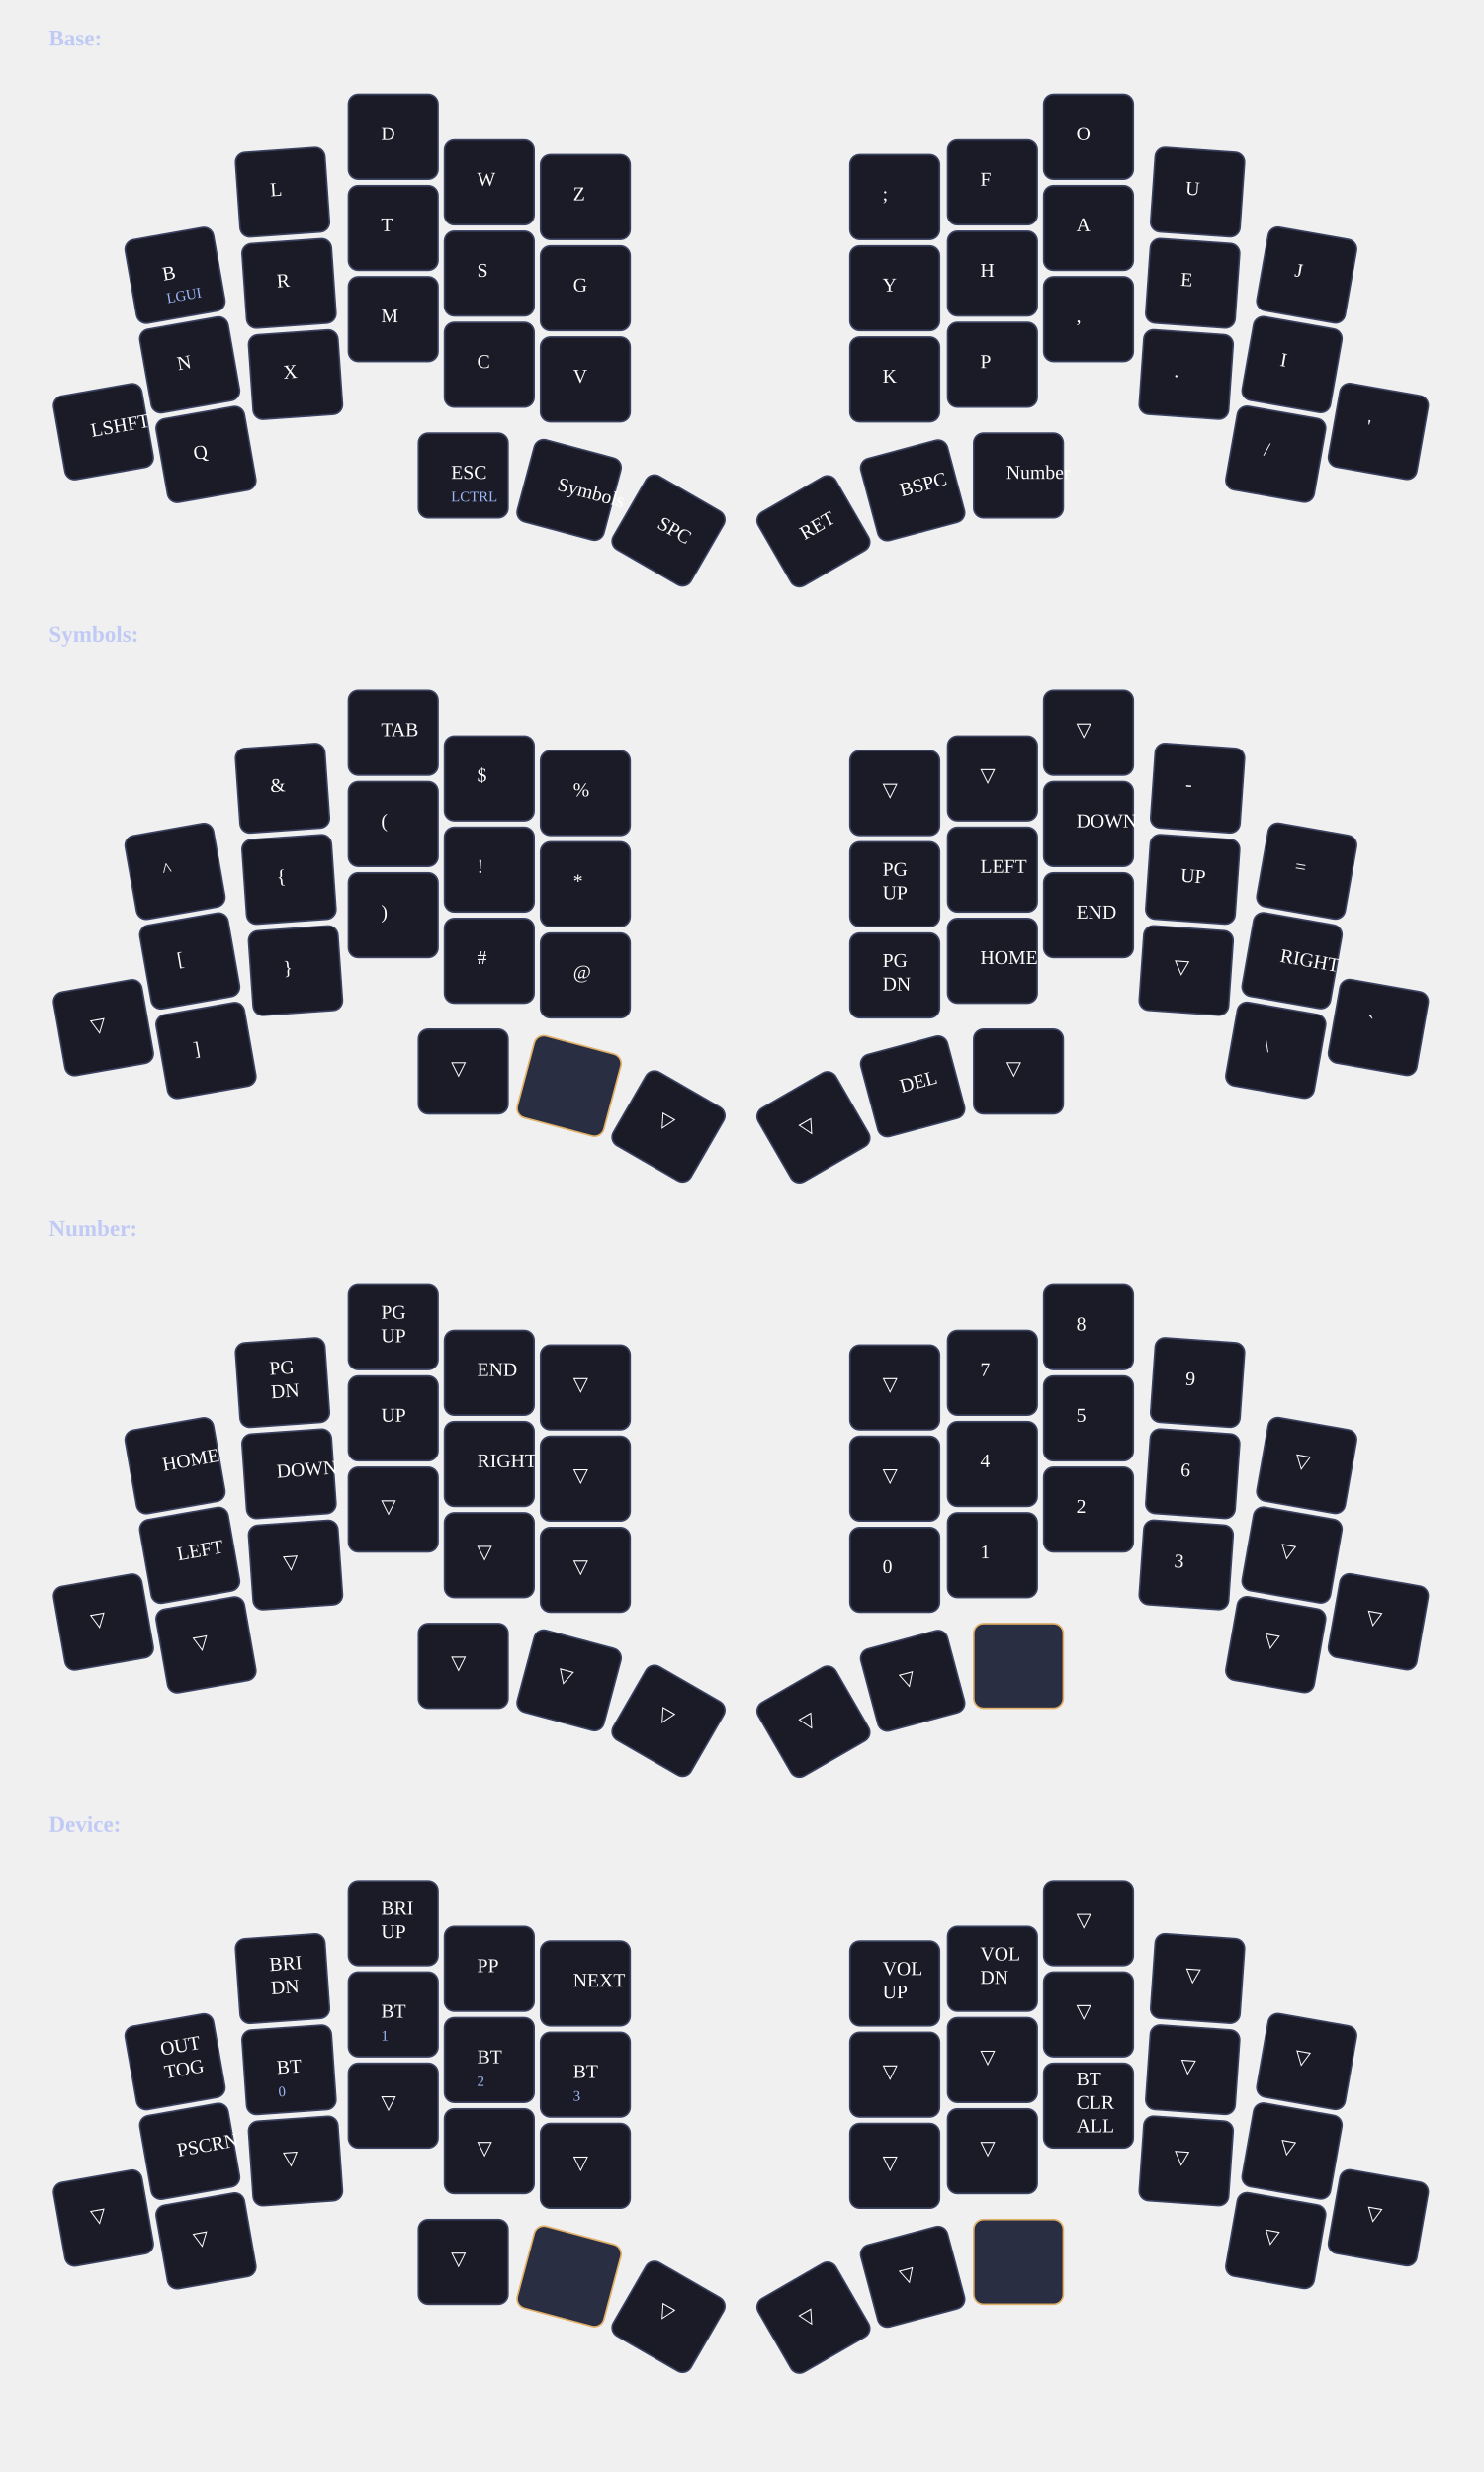
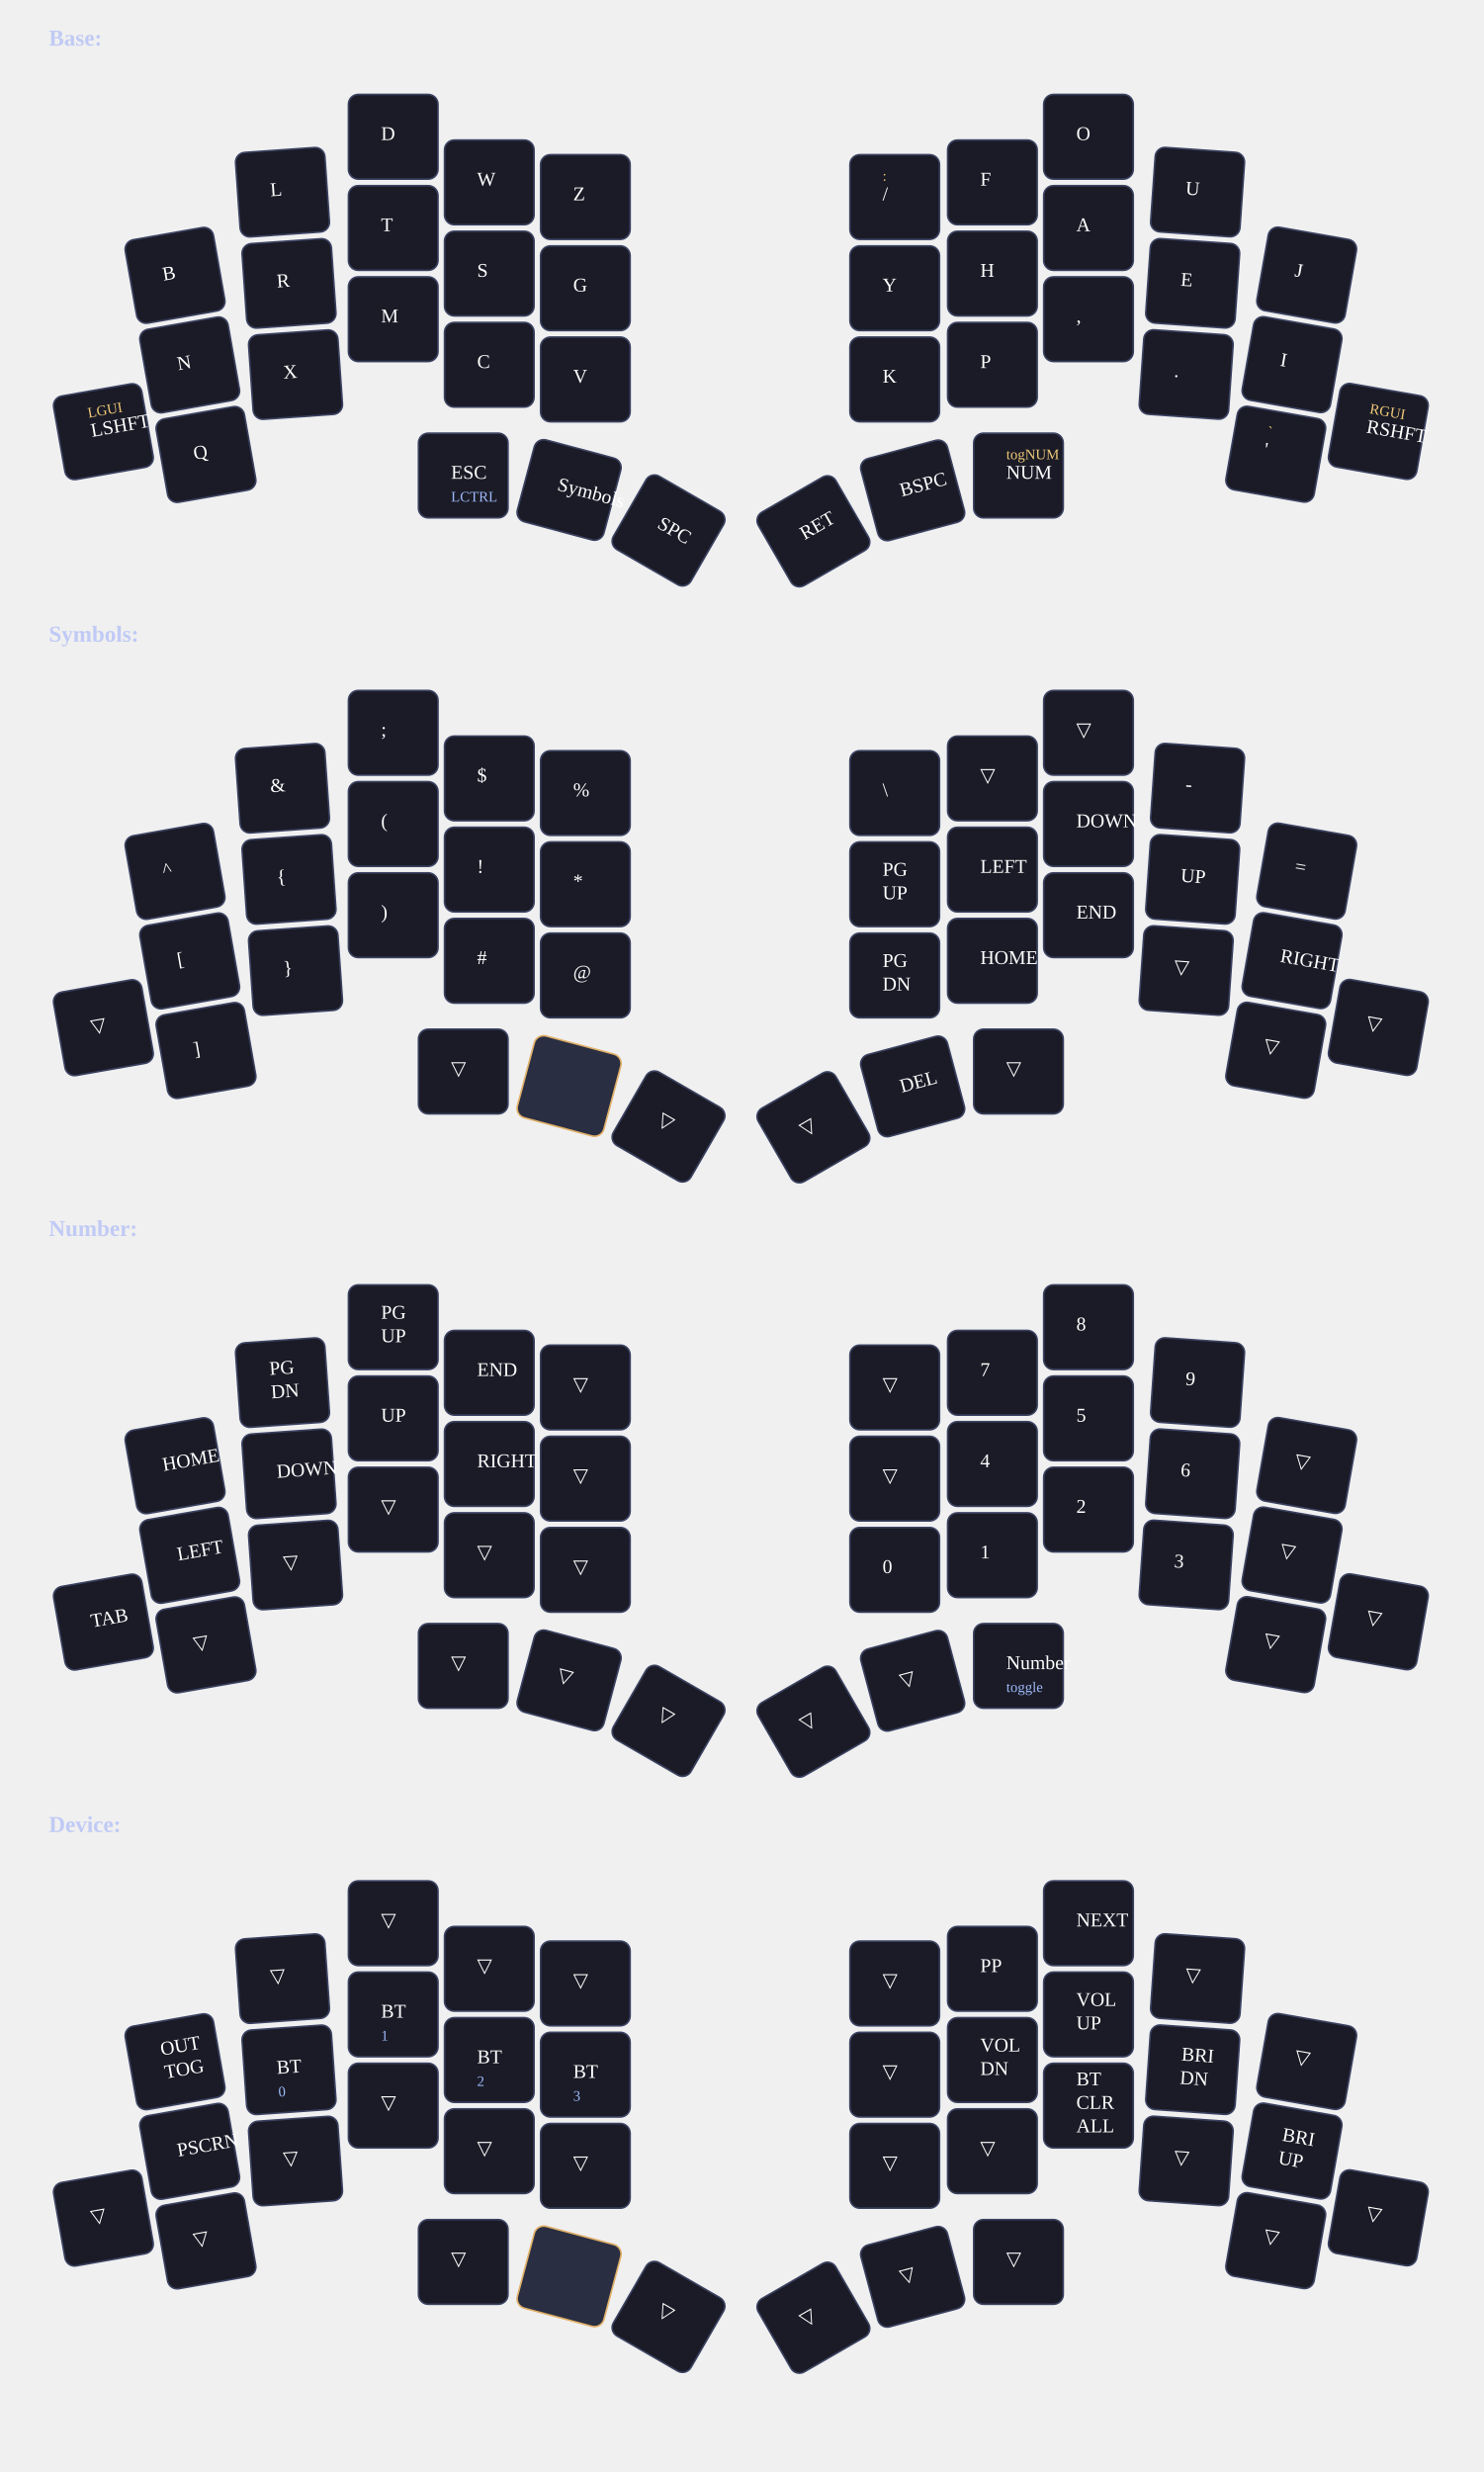
<svg xmlns="http://www.w3.org/2000/svg" width="911" height="1518" viewBox="0 0 911 1518" class="keymap">
  <style>.background { fill: #0f0f14; }
.key { fill: #1a1b26; stroke: #3b4261; stroke-width: 1; }
.key.held { fill: #292e42; stroke: #e0af68; stroke-width: 1; }
.key.ghost { stroke-dasharray: 4,4; stroke: #565f89; stroke-width: 1; }
.keycode { font-size: 10px; font-family: monospace; fill: #c0caf5; text-anchor: middle; dominant-baseline: middle; }
text.tap { font-size: 12px; fill: #ffffff; stroke: none; transform: translateX(-8px); }
text.hold { font-size: 9px; fill: #9db8f8; stroke: none; transform: translate(-8px, 2px); }
text.shifted { font-size: 9px; fill: #f0c878; stroke: none; transform: translate(-8px, 4px); }
.label { font-size: 14px; font-weight: bold; fill: #c0caf5; stroke: none; }
.combo { fill: #bb9af7; stroke: #3b4261; stroke-width: 1; }
</style>
  <g transform="translate(30, 0)" class="layer-Base">
    <text x="0" y="28" class="label" id="Base">Base:</text>
    <g transform="translate(0, 56)">
      <g transform="translate(78, 113) rotate(-10.0)" class="key keypos-0">
        <rect rx="6" ry="6" x="-28" y="-26" width="55" height="52" class="key" />
        <text x="0" y="2" class="key tap">B</text>
-         <text x="0" y="14" class="key hold">LGUI</text>
      </g>
      <g transform="translate(144, 62) rotate(-4.0)" class="key keypos-1">
        <rect rx="6" ry="6" x="-28" y="-26" width="55" height="52" class="key" />
        <text x="0" y="2" class="key tap">L</text>
      </g>
      <g transform="translate(212, 28)" class="key keypos-2">
        <rect rx="6" ry="6" x="-28" y="-26" width="55" height="52" class="key" />
        <text x="0" y="2" class="key tap">D</text>
      </g>
      <g transform="translate(271, 56)" class="key keypos-3">
        <rect rx="6" ry="6" x="-28" y="-26" width="55" height="52" class="key" />
        <text x="0" y="2" class="key tap">W</text>
      </g>
      <g transform="translate(330, 65)" class="key keypos-4">
        <rect rx="6" ry="6" x="-28" y="-26" width="55" height="52" class="key" />
        <text x="0" y="2" class="key tap">Z</text>
      </g>
      <g transform="translate(520, 65)" class="key keypos-5">
        <rect rx="6" ry="6" x="-28" y="-26" width="55" height="52" class="key" />
-         <text x="0" y="2" class="key tap">;</text>
+         <text x="0" y="2" class="key tap">/</text>
+         <text x="0" y="-14" class="key shifted">:</text>
      </g>
      <g transform="translate(580, 56)" class="key keypos-6">
        <rect rx="6" ry="6" x="-28" y="-26" width="55" height="52" class="key" />
        <text x="0" y="2" class="key tap">F</text>
      </g>
      <g transform="translate(639, 28)" class="key keypos-7">
        <rect rx="6" ry="6" x="-28" y="-26" width="55" height="52" class="key" />
        <text x="0" y="2" class="key tap">O</text>
      </g>
      <g transform="translate(706, 62) rotate(4.0)" class="key keypos-8">
        <rect rx="6" ry="6" x="-28" y="-26" width="55" height="52" class="key" />
        <text x="0" y="2" class="key tap">U</text>
      </g>
      <g transform="translate(773, 113) rotate(10.0)" class="key keypos-9">
        <rect rx="6" ry="6" x="-28" y="-26" width="55" height="52" class="key" />
        <text x="0" y="2" class="key tap">J</text>
      </g>
      <g transform="translate(87, 168) rotate(-10.0)" class="key keypos-10">
        <rect rx="6" ry="6" x="-28" y="-26" width="55" height="52" class="key" />
        <text x="0" y="2" class="key tap">N</text>
      </g>
      <g transform="translate(148, 118) rotate(-4.0)" class="key keypos-11">
        <rect rx="6" ry="6" x="-28" y="-26" width="55" height="52" class="key" />
        <text x="0" y="2" class="key tap">R</text>
      </g>
      <g transform="translate(212, 84)" class="key keypos-12">
        <rect rx="6" ry="6" x="-28" y="-26" width="55" height="52" class="key" />
        <text x="0" y="2" class="key tap">T</text>
      </g>
      <g transform="translate(271, 112)" class="key keypos-13">
        <rect rx="6" ry="6" x="-28" y="-26" width="55" height="52" class="key" />
        <text x="0" y="2" class="key tap">S</text>
      </g>
      <g transform="translate(330, 121)" class="key keypos-14">
        <rect rx="6" ry="6" x="-28" y="-26" width="55" height="52" class="key" />
        <text x="0" y="2" class="key tap">G</text>
      </g>
      <g transform="translate(520, 121)" class="key keypos-15">
        <rect rx="6" ry="6" x="-28" y="-26" width="55" height="52" class="key" />
        <text x="0" y="2" class="key tap">Y</text>
      </g>
      <g transform="translate(580, 112)" class="key keypos-16">
        <rect rx="6" ry="6" x="-28" y="-26" width="55" height="52" class="key" />
        <text x="0" y="2" class="key tap">H</text>
      </g>
      <g transform="translate(639, 84)" class="key keypos-17">
        <rect rx="6" ry="6" x="-28" y="-26" width="55" height="52" class="key" />
        <text x="0" y="2" class="key tap">A</text>
      </g>
      <g transform="translate(703, 118) rotate(4.0)" class="key keypos-18">
        <rect rx="6" ry="6" x="-28" y="-26" width="55" height="52" class="key" />
        <text x="0" y="2" class="key tap">E</text>
      </g>
      <g transform="translate(764, 168) rotate(10.0)" class="key keypos-19">
        <rect rx="6" ry="6" x="-28" y="-26" width="55" height="52" class="key" />
        <text x="0" y="2" class="key tap">I</text>
      </g>
      <g transform="translate(34, 209) rotate(-10.0)" class="key keypos-20">
        <rect rx="6" ry="6" x="-28" y="-26" width="55" height="52" class="key" />
        <text x="0" y="2" class="key tap">LSHFT</text>
+         <text x="0" y="-14" class="key shifted">LGUI</text>
      </g>
      <g transform="translate(97, 223) rotate(-10.0)" class="key keypos-21">
        <rect rx="6" ry="6" x="-28" y="-26" width="55" height="52" class="key" />
        <text x="0" y="2" class="key tap">Q</text>
      </g>
      <g transform="translate(152, 174) rotate(-4.0)" class="key keypos-22">
        <rect rx="6" ry="6" x="-28" y="-26" width="55" height="52" class="key" />
        <text x="0" y="2" class="key tap">X</text>
      </g>
      <g transform="translate(212, 140)" class="key keypos-23">
        <rect rx="6" ry="6" x="-28" y="-26" width="55" height="52" class="key" />
        <text x="0" y="2" class="key tap">M</text>
      </g>
      <g transform="translate(271, 168)" class="key keypos-24">
        <rect rx="6" ry="6" x="-28" y="-26" width="55" height="52" class="key" />
        <text x="0" y="2" class="key tap">C</text>
      </g>
      <g transform="translate(330, 177)" class="key keypos-25">
        <rect rx="6" ry="6" x="-28" y="-26" width="55" height="52" class="key" />
        <text x="0" y="2" class="key tap">V</text>
      </g>
      <g transform="translate(520, 177)" class="key keypos-26">
        <rect rx="6" ry="6" x="-28" y="-26" width="55" height="52" class="key" />
        <text x="0" y="2" class="key tap">K</text>
      </g>
      <g transform="translate(580, 168)" class="key keypos-27">
        <rect rx="6" ry="6" x="-28" y="-26" width="55" height="52" class="key" />
        <text x="0" y="2" class="key tap">P</text>
      </g>
      <g transform="translate(639, 140)" class="key keypos-28">
        <rect rx="6" ry="6" x="-28" y="-26" width="55" height="52" class="key" />
        <text x="0" y="2" class="key tap">,</text>
      </g>
      <g transform="translate(699, 174) rotate(4.0)" class="key keypos-29">
        <rect rx="6" ry="6" x="-28" y="-26" width="55" height="52" class="key" />
        <text x="0" y="2" class="key tap">.</text>
      </g>
      <g transform="translate(754, 223) rotate(10.0)" class="key keypos-30">
        <rect rx="6" ry="6" x="-28" y="-26" width="55" height="52" class="key" />
-         <text x="0" y="2" class="key tap">/</text>
+         <text x="0" y="2" class="key tap">'</text>
+         <text x="0" y="-14" class="key shifted">`</text>
      </g>
      <g transform="translate(817, 209) rotate(10.0)" class="key keypos-31">
        <rect rx="6" ry="6" x="-28" y="-26" width="55" height="52" class="key" />
-         <text x="0" y="2" class="key tap">'</text>
+         <text x="0" y="2" class="key tap">RSHFT</text>
+         <text x="0" y="-14" class="key shifted">RGUI</text>
      </g>
      <g transform="translate(255, 236)" class="key keypos-32">
        <rect rx="6" ry="6" x="-28" y="-26" width="55" height="52" class="key" />
        <text x="0" y="2" class="key tap">ESC</text>
        <text x="0" y="14" class="key hold">LCTRL</text>
      </g>
      <g transform="translate(320, 245) rotate(15.0)" class="key keypos-33">
        <rect rx="6" ry="6" x="-28" y="-26" width="55" height="52" class="key" />
        <a href="#Symbols">
          <text x="0" y="2" class="key tap layer-activator">Symbols</text>
        </a>
      </g>
      <g transform="translate(381, 270) rotate(30.0)" class="key keypos-34">
        <rect rx="6" ry="6" x="-28" y="-26" width="55" height="52" class="key" />
        <text x="0" y="2" class="key tap">SPC</text>
      </g>
      <g transform="translate(470, 270) rotate(-30.0)" class="key keypos-35">
        <rect rx="6" ry="6" x="-28" y="-26" width="55" height="52" class="key" />
        <text x="0" y="2" class="key tap">RET</text>
      </g>
      <g transform="translate(531, 245) rotate(-15.0)" class="key keypos-36">
        <rect rx="6" ry="6" x="-28" y="-26" width="55" height="52" class="key" />
        <text x="0" y="2" class="key tap">BSPC</text>
      </g>
      <g transform="translate(596, 236)" class="key keypos-37">
        <rect rx="6" ry="6" x="-28" y="-26" width="55" height="52" class="key" />
-         <a href="#Number">
-           <text x="0" y="2" class="key tap layer-activator">Number</text>
-         </a>
+         <text x="0" y="2" class="key tap">NUM</text>
+         <text x="0" y="-14" class="key shifted">togNUM</text>
      </g>
    </g>
  </g>
  <g transform="translate(30, 366)" class="layer-Symbols">
    <text x="0" y="28" class="label" id="Symbols">Symbols:</text>
    <g transform="translate(0, 56)">
      <g transform="translate(78, 113) rotate(-10.0)" class="key keypos-0">
        <rect rx="6" ry="6" x="-28" y="-26" width="55" height="52" class="key" />
        <text x="0" y="2" class="key tap">^</text>
      </g>
      <g transform="translate(144, 62) rotate(-4.0)" class="key keypos-1">
        <rect rx="6" ry="6" x="-28" y="-26" width="55" height="52" class="key" />
        <text x="0" y="2" class="key tap">&amp;</text>
      </g>
      <g transform="translate(212, 28)" class="key keypos-2">
        <rect rx="6" ry="6" x="-28" y="-26" width="55" height="52" class="key" />
-         <text x="0" y="2" class="key tap">TAB</text>
+         <text x="0" y="2" class="key tap">;</text>
      </g>
      <g transform="translate(271, 56)" class="key keypos-3">
        <rect rx="6" ry="6" x="-28" y="-26" width="55" height="52" class="key" />
        <text x="0" y="2" class="key tap">$</text>
      </g>
      <g transform="translate(330, 65)" class="key keypos-4">
        <rect rx="6" ry="6" x="-28" y="-26" width="55" height="52" class="key" />
        <text x="0" y="2" class="key tap">%</text>
      </g>
-       <g transform="translate(520, 65)" class="key trans keypos-5">
-         <rect rx="6" ry="6" x="-28" y="-26" width="55" height="52" class="key trans" />
-         <text x="0" y="2" class="key trans tap">▽</text>
+       <g transform="translate(520, 65)" class="key keypos-5">
+         <rect rx="6" ry="6" x="-28" y="-26" width="55" height="52" class="key" />
+         <text x="0" y="2" class="key tap">\</text>
      </g>
      <g transform="translate(580, 56)" class="key trans keypos-6">
        <rect rx="6" ry="6" x="-28" y="-26" width="55" height="52" class="key trans" />
        <text x="0" y="2" class="key trans tap">▽</text>
      </g>
      <g transform="translate(639, 28)" class="key trans keypos-7">
        <rect rx="6" ry="6" x="-28" y="-26" width="55" height="52" class="key trans" />
        <text x="0" y="2" class="key trans tap">▽</text>
      </g>
      <g transform="translate(706, 62) rotate(4.0)" class="key keypos-8">
        <rect rx="6" ry="6" x="-28" y="-26" width="55" height="52" class="key" />
        <text x="0" y="2" class="key tap">-</text>
      </g>
      <g transform="translate(773, 113) rotate(10.0)" class="key keypos-9">
        <rect rx="6" ry="6" x="-28" y="-26" width="55" height="52" class="key" />
        <text x="0" y="2" class="key tap">=</text>
      </g>
      <g transform="translate(87, 168) rotate(-10.0)" class="key keypos-10">
        <rect rx="6" ry="6" x="-28" y="-26" width="55" height="52" class="key" />
        <text x="0" y="2" class="key tap">[</text>
      </g>
      <g transform="translate(148, 118) rotate(-4.0)" class="key keypos-11">
        <rect rx="6" ry="6" x="-28" y="-26" width="55" height="52" class="key" />
        <text x="0" y="2" class="key tap">{</text>
      </g>
      <g transform="translate(212, 84)" class="key keypos-12">
        <rect rx="6" ry="6" x="-28" y="-26" width="55" height="52" class="key" />
        <text x="0" y="2" class="key tap">(</text>
      </g>
      <g transform="translate(271, 112)" class="key keypos-13">
        <rect rx="6" ry="6" x="-28" y="-26" width="55" height="52" class="key" />
        <text x="0" y="2" class="key tap">!</text>
      </g>
      <g transform="translate(330, 121)" class="key keypos-14">
        <rect rx="6" ry="6" x="-28" y="-26" width="55" height="52" class="key" />
        <text x="0" y="2" class="key tap">*</text>
      </g>
      <g transform="translate(520, 121)" class="key keypos-15">
        <rect rx="6" ry="6" x="-28" y="-26" width="55" height="52" class="key" />
        <text x="0" y="2" class="key tap">
          <tspan x="0" dy="-0.6em">PG</tspan>
          <tspan x="0" dy="1.2em">UP</tspan>
        </text>
      </g>
      <g transform="translate(580, 112)" class="key keypos-16">
        <rect rx="6" ry="6" x="-28" y="-26" width="55" height="52" class="key" />
        <text x="0" y="2" class="key tap">LEFT</text>
      </g>
      <g transform="translate(639, 84)" class="key keypos-17">
        <rect rx="6" ry="6" x="-28" y="-26" width="55" height="52" class="key" />
        <text x="0" y="2" class="key tap">DOWN</text>
      </g>
      <g transform="translate(703, 118) rotate(4.0)" class="key keypos-18">
        <rect rx="6" ry="6" x="-28" y="-26" width="55" height="52" class="key" />
        <text x="0" y="2" class="key tap">UP</text>
      </g>
      <g transform="translate(764, 168) rotate(10.0)" class="key keypos-19">
        <rect rx="6" ry="6" x="-28" y="-26" width="55" height="52" class="key" />
        <text x="0" y="2" class="key tap">RIGHT</text>
      </g>
      <g transform="translate(34, 209) rotate(-10.0)" class="key trans keypos-20">
        <rect rx="6" ry="6" x="-28" y="-26" width="55" height="52" class="key trans" />
        <text x="0" y="2" class="key trans tap">▽</text>
      </g>
      <g transform="translate(97, 223) rotate(-10.0)" class="key keypos-21">
        <rect rx="6" ry="6" x="-28" y="-26" width="55" height="52" class="key" />
        <text x="0" y="2" class="key tap">]</text>
      </g>
      <g transform="translate(152, 174) rotate(-4.0)" class="key keypos-22">
        <rect rx="6" ry="6" x="-28" y="-26" width="55" height="52" class="key" />
        <text x="0" y="2" class="key tap">}</text>
      </g>
      <g transform="translate(212, 140)" class="key keypos-23">
        <rect rx="6" ry="6" x="-28" y="-26" width="55" height="52" class="key" />
        <text x="0" y="2" class="key tap">)</text>
      </g>
      <g transform="translate(271, 168)" class="key keypos-24">
        <rect rx="6" ry="6" x="-28" y="-26" width="55" height="52" class="key" />
        <text x="0" y="2" class="key tap">#</text>
      </g>
      <g transform="translate(330, 177)" class="key keypos-25">
        <rect rx="6" ry="6" x="-28" y="-26" width="55" height="52" class="key" />
        <text x="0" y="2" class="key tap">@</text>
      </g>
      <g transform="translate(520, 177)" class="key keypos-26">
        <rect rx="6" ry="6" x="-28" y="-26" width="55" height="52" class="key" />
        <text x="0" y="2" class="key tap">
          <tspan x="0" dy="-0.6em">PG</tspan>
          <tspan x="0" dy="1.2em">DN</tspan>
        </text>
      </g>
      <g transform="translate(580, 168)" class="key keypos-27">
        <rect rx="6" ry="6" x="-28" y="-26" width="55" height="52" class="key" />
        <text x="0" y="2" class="key tap">HOME</text>
      </g>
      <g transform="translate(639, 140)" class="key keypos-28">
        <rect rx="6" ry="6" x="-28" y="-26" width="55" height="52" class="key" />
        <text x="0" y="2" class="key tap">END</text>
      </g>
      <g transform="translate(699, 174) rotate(4.0)" class="key trans keypos-29">
        <rect rx="6" ry="6" x="-28" y="-26" width="55" height="52" class="key trans" />
        <text x="0" y="2" class="key trans tap">▽</text>
      </g>
-       <g transform="translate(754, 223) rotate(10.0)" class="key keypos-30">
-         <rect rx="6" ry="6" x="-28" y="-26" width="55" height="52" class="key" />
-         <text x="0" y="2" class="key tap">\</text>
-       </g>
-       <g transform="translate(817, 209) rotate(10.0)" class="key keypos-31">
-         <rect rx="6" ry="6" x="-28" y="-26" width="55" height="52" class="key" />
-         <text x="0" y="2" class="key tap">`</text>
+       <g transform="translate(754, 223) rotate(10.0)" class="key trans keypos-30">
+         <rect rx="6" ry="6" x="-28" y="-26" width="55" height="52" class="key trans" />
+         <text x="0" y="2" class="key trans tap">▽</text>
+       </g>
+       <g transform="translate(817, 209) rotate(10.0)" class="key trans keypos-31">
+         <rect rx="6" ry="6" x="-28" y="-26" width="55" height="52" class="key trans" />
+         <text x="0" y="2" class="key trans tap">▽</text>
      </g>
      <g transform="translate(255, 236)" class="key trans keypos-32">
        <rect rx="6" ry="6" x="-28" y="-26" width="55" height="52" class="key trans" />
        <text x="0" y="2" class="key trans tap">▽</text>
      </g>
      <g transform="translate(320, 245) rotate(15.0)" class="key held keypos-33">
        <rect rx="6" ry="6" x="-28" y="-26" width="55" height="52" class="key held" />
      </g>
      <g transform="translate(381, 270) rotate(30.0)" class="key trans keypos-34">
        <rect rx="6" ry="6" x="-28" y="-26" width="55" height="52" class="key trans" />
        <text x="0" y="2" class="key trans tap">▽</text>
      </g>
      <g transform="translate(470, 270) rotate(-30.0)" class="key trans keypos-35">
        <rect rx="6" ry="6" x="-28" y="-26" width="55" height="52" class="key trans" />
        <text x="0" y="2" class="key trans tap">▽</text>
      </g>
      <g transform="translate(531, 245) rotate(-15.0)" class="key keypos-36">
        <rect rx="6" ry="6" x="-28" y="-26" width="55" height="52" class="key" />
        <text x="0" y="2" class="key tap">DEL</text>
      </g>
      <g transform="translate(596, 236)" class="key trans keypos-37">
        <rect rx="6" ry="6" x="-28" y="-26" width="55" height="52" class="key trans" />
        <text x="0" y="2" class="key trans tap">▽</text>
      </g>
    </g>
  </g>
  <g transform="translate(30, 731)" class="layer-Number">
    <text x="0" y="28" class="label" id="Number">Number:</text>
    <g transform="translate(0, 56)">
      <g transform="translate(78, 113) rotate(-10.0)" class="key keypos-0">
        <rect rx="6" ry="6" x="-28" y="-26" width="55" height="52" class="key" />
        <text x="0" y="2" class="key tap">HOME</text>
      </g>
      <g transform="translate(144, 62) rotate(-4.0)" class="key keypos-1">
        <rect rx="6" ry="6" x="-28" y="-26" width="55" height="52" class="key" />
        <text x="0" y="2" class="key tap">
          <tspan x="0" dy="-0.6em">PG</tspan>
          <tspan x="0" dy="1.2em">DN</tspan>
        </text>
      </g>
      <g transform="translate(212, 28)" class="key keypos-2">
        <rect rx="6" ry="6" x="-28" y="-26" width="55" height="52" class="key" />
        <text x="0" y="2" class="key tap">
          <tspan x="0" dy="-0.6em">PG</tspan>
          <tspan x="0" dy="1.2em">UP</tspan>
        </text>
      </g>
      <g transform="translate(271, 56)" class="key keypos-3">
        <rect rx="6" ry="6" x="-28" y="-26" width="55" height="52" class="key" />
        <text x="0" y="2" class="key tap">END</text>
      </g>
      <g transform="translate(330, 65)" class="key trans keypos-4">
        <rect rx="6" ry="6" x="-28" y="-26" width="55" height="52" class="key trans" />
        <text x="0" y="2" class="key trans tap">▽</text>
      </g>
      <g transform="translate(520, 65)" class="key trans keypos-5">
        <rect rx="6" ry="6" x="-28" y="-26" width="55" height="52" class="key trans" />
        <text x="0" y="2" class="key trans tap">▽</text>
      </g>
      <g transform="translate(580, 56)" class="key keypos-6">
        <rect rx="6" ry="6" x="-28" y="-26" width="55" height="52" class="key" />
        <text x="0" y="2" class="key tap">7</text>
      </g>
      <g transform="translate(639, 28)" class="key keypos-7">
        <rect rx="6" ry="6" x="-28" y="-26" width="55" height="52" class="key" />
        <text x="0" y="2" class="key tap">8</text>
      </g>
      <g transform="translate(706, 62) rotate(4.0)" class="key keypos-8">
        <rect rx="6" ry="6" x="-28" y="-26" width="55" height="52" class="key" />
        <text x="0" y="2" class="key tap">9</text>
      </g>
      <g transform="translate(773, 113) rotate(10.0)" class="key trans keypos-9">
        <rect rx="6" ry="6" x="-28" y="-26" width="55" height="52" class="key trans" />
        <text x="0" y="2" class="key trans tap">▽</text>
      </g>
      <g transform="translate(87, 168) rotate(-10.0)" class="key keypos-10">
        <rect rx="6" ry="6" x="-28" y="-26" width="55" height="52" class="key" />
        <text x="0" y="2" class="key tap">LEFT</text>
      </g>
      <g transform="translate(148, 118) rotate(-4.0)" class="key keypos-11">
        <rect rx="6" ry="6" x="-28" y="-26" width="55" height="52" class="key" />
        <text x="0" y="2" class="key tap">DOWN</text>
      </g>
      <g transform="translate(212, 84)" class="key keypos-12">
        <rect rx="6" ry="6" x="-28" y="-26" width="55" height="52" class="key" />
        <text x="0" y="2" class="key tap">UP</text>
      </g>
      <g transform="translate(271, 112)" class="key keypos-13">
        <rect rx="6" ry="6" x="-28" y="-26" width="55" height="52" class="key" />
        <text x="0" y="2" class="key tap">RIGHT</text>
      </g>
      <g transform="translate(330, 121)" class="key trans keypos-14">
        <rect rx="6" ry="6" x="-28" y="-26" width="55" height="52" class="key trans" />
        <text x="0" y="2" class="key trans tap">▽</text>
      </g>
      <g transform="translate(520, 121)" class="key trans keypos-15">
        <rect rx="6" ry="6" x="-28" y="-26" width="55" height="52" class="key trans" />
        <text x="0" y="2" class="key trans tap">▽</text>
      </g>
      <g transform="translate(580, 112)" class="key keypos-16">
        <rect rx="6" ry="6" x="-28" y="-26" width="55" height="52" class="key" />
        <text x="0" y="2" class="key tap">4</text>
      </g>
      <g transform="translate(639, 84)" class="key keypos-17">
        <rect rx="6" ry="6" x="-28" y="-26" width="55" height="52" class="key" />
        <text x="0" y="2" class="key tap">5</text>
      </g>
      <g transform="translate(703, 118) rotate(4.0)" class="key keypos-18">
        <rect rx="6" ry="6" x="-28" y="-26" width="55" height="52" class="key" />
        <text x="0" y="2" class="key tap">6</text>
      </g>
      <g transform="translate(764, 168) rotate(10.0)" class="key trans keypos-19">
        <rect rx="6" ry="6" x="-28" y="-26" width="55" height="52" class="key trans" />
        <text x="0" y="2" class="key trans tap">▽</text>
      </g>
-       <g transform="translate(34, 209) rotate(-10.0)" class="key trans keypos-20">
-         <rect rx="6" ry="6" x="-28" y="-26" width="55" height="52" class="key trans" />
-         <text x="0" y="2" class="key trans tap">▽</text>
+       <g transform="translate(34, 209) rotate(-10.0)" class="key keypos-20">
+         <rect rx="6" ry="6" x="-28" y="-26" width="55" height="52" class="key" />
+         <text x="0" y="2" class="key tap">TAB</text>
      </g>
      <g transform="translate(97, 223) rotate(-10.0)" class="key trans keypos-21">
        <rect rx="6" ry="6" x="-28" y="-26" width="55" height="52" class="key trans" />
        <text x="0" y="2" class="key trans tap">▽</text>
      </g>
      <g transform="translate(152, 174) rotate(-4.0)" class="key trans keypos-22">
        <rect rx="6" ry="6" x="-28" y="-26" width="55" height="52" class="key trans" />
        <text x="0" y="2" class="key trans tap">▽</text>
      </g>
      <g transform="translate(212, 140)" class="key trans keypos-23">
        <rect rx="6" ry="6" x="-28" y="-26" width="55" height="52" class="key trans" />
        <text x="0" y="2" class="key trans tap">▽</text>
      </g>
      <g transform="translate(271, 168)" class="key trans keypos-24">
        <rect rx="6" ry="6" x="-28" y="-26" width="55" height="52" class="key trans" />
        <text x="0" y="2" class="key trans tap">▽</text>
      </g>
      <g transform="translate(330, 177)" class="key trans keypos-25">
        <rect rx="6" ry="6" x="-28" y="-26" width="55" height="52" class="key trans" />
        <text x="0" y="2" class="key trans tap">▽</text>
      </g>
      <g transform="translate(520, 177)" class="key keypos-26">
        <rect rx="6" ry="6" x="-28" y="-26" width="55" height="52" class="key" />
        <text x="0" y="2" class="key tap">0</text>
      </g>
      <g transform="translate(580, 168)" class="key keypos-27">
        <rect rx="6" ry="6" x="-28" y="-26" width="55" height="52" class="key" />
        <text x="0" y="2" class="key tap">1</text>
      </g>
      <g transform="translate(639, 140)" class="key keypos-28">
        <rect rx="6" ry="6" x="-28" y="-26" width="55" height="52" class="key" />
        <text x="0" y="2" class="key tap">2</text>
      </g>
      <g transform="translate(699, 174) rotate(4.0)" class="key keypos-29">
        <rect rx="6" ry="6" x="-28" y="-26" width="55" height="52" class="key" />
        <text x="0" y="2" class="key tap">3</text>
      </g>
      <g transform="translate(754, 223) rotate(10.0)" class="key trans keypos-30">
        <rect rx="6" ry="6" x="-28" y="-26" width="55" height="52" class="key trans" />
        <text x="0" y="2" class="key trans tap">▽</text>
      </g>
      <g transform="translate(817, 209) rotate(10.0)" class="key trans keypos-31">
        <rect rx="6" ry="6" x="-28" y="-26" width="55" height="52" class="key trans" />
        <text x="0" y="2" class="key trans tap">▽</text>
      </g>
      <g transform="translate(255, 236)" class="key trans keypos-32">
        <rect rx="6" ry="6" x="-28" y="-26" width="55" height="52" class="key trans" />
        <text x="0" y="2" class="key trans tap">▽</text>
      </g>
      <g transform="translate(320, 245) rotate(15.0)" class="key trans keypos-33">
        <rect rx="6" ry="6" x="-28" y="-26" width="55" height="52" class="key trans" />
        <text x="0" y="2" class="key trans tap">▽</text>
      </g>
      <g transform="translate(381, 270) rotate(30.0)" class="key trans keypos-34">
        <rect rx="6" ry="6" x="-28" y="-26" width="55" height="52" class="key trans" />
        <text x="0" y="2" class="key trans tap">▽</text>
      </g>
      <g transform="translate(470, 270) rotate(-30.0)" class="key trans keypos-35">
        <rect rx="6" ry="6" x="-28" y="-26" width="55" height="52" class="key trans" />
        <text x="0" y="2" class="key trans tap">▽</text>
      </g>
      <g transform="translate(531, 245) rotate(-15.0)" class="key trans keypos-36">
        <rect rx="6" ry="6" x="-28" y="-26" width="55" height="52" class="key trans" />
        <text x="0" y="2" class="key trans tap">▽</text>
      </g>
-       <g transform="translate(596, 236)" class="key held keypos-37">
-         <rect rx="6" ry="6" x="-28" y="-26" width="55" height="52" class="key held" />
+       <g transform="translate(596, 236)" class="key keypos-37">
+         <rect rx="6" ry="6" x="-28" y="-26" width="55" height="52" class="key" />
+         <a href="#Number">
+           <text x="0" y="2" class="key tap layer-activator">Number</text>
+         </a>
+         <text x="0" y="14" class="key hold">toggle</text>
      </g>
    </g>
  </g>
  <g transform="translate(30, 1097)" class="layer-Device">
    <text x="0" y="28" class="label" id="Device">Device:</text>
    <g transform="translate(0, 56)">
      <g transform="translate(78, 113) rotate(-10.0)" class="key keypos-0">
        <rect rx="6" ry="6" x="-28" y="-26" width="55" height="52" class="key" />
        <text x="0" y="2" class="key tap">
          <tspan x="0" dy="-0.6em">OUT</tspan>
          <tspan x="0" dy="1.2em">TOG</tspan>
        </text>
      </g>
-       <g transform="translate(144, 62) rotate(-4.0)" class="key keypos-1">
+       <g transform="translate(144, 62) rotate(-4.0)" class="key trans keypos-1">
+         <rect rx="6" ry="6" x="-28" y="-26" width="55" height="52" class="key trans" />
+         <text x="0" y="2" class="key trans tap">▽</text>
+       </g>
+       <g transform="translate(212, 28)" class="key trans keypos-2">
+         <rect rx="6" ry="6" x="-28" y="-26" width="55" height="52" class="key trans" />
+         <text x="0" y="2" class="key trans tap">▽</text>
+       </g>
+       <g transform="translate(271, 56)" class="key trans keypos-3">
+         <rect rx="6" ry="6" x="-28" y="-26" width="55" height="52" class="key trans" />
+         <text x="0" y="2" class="key trans tap">▽</text>
+       </g>
+       <g transform="translate(330, 65)" class="key trans keypos-4">
+         <rect rx="6" ry="6" x="-28" y="-26" width="55" height="52" class="key trans" />
+         <text x="0" y="2" class="key trans tap">▽</text>
+       </g>
+       <g transform="translate(520, 65)" class="key trans keypos-5">
+         <rect rx="6" ry="6" x="-28" y="-26" width="55" height="52" class="key trans" />
+         <text x="0" y="2" class="key trans tap">▽</text>
+       </g>
+       <g transform="translate(580, 56)" class="key keypos-6">
+         <rect rx="6" ry="6" x="-28" y="-26" width="55" height="52" class="key" />
+         <text x="0" y="2" class="key tap">PP</text>
+       </g>
+       <g transform="translate(639, 28)" class="key keypos-7">
+         <rect rx="6" ry="6" x="-28" y="-26" width="55" height="52" class="key" />
+         <text x="0" y="2" class="key tap">NEXT</text>
+       </g>
+       <g transform="translate(706, 62) rotate(4.0)" class="key trans keypos-8">
+         <rect rx="6" ry="6" x="-28" y="-26" width="55" height="52" class="key trans" />
+         <text x="0" y="2" class="key trans tap">▽</text>
+       </g>
+       <g transform="translate(773, 113) rotate(10.0)" class="key trans keypos-9">
+         <rect rx="6" ry="6" x="-28" y="-26" width="55" height="52" class="key trans" />
+         <text x="0" y="2" class="key trans tap">▽</text>
+       </g>
+       <g transform="translate(87, 168) rotate(-10.0)" class="key keypos-10">
+         <rect rx="6" ry="6" x="-28" y="-26" width="55" height="52" class="key" />
+         <text x="0" y="2" class="key tap">PSCRN</text>
+       </g>
+       <g transform="translate(148, 118) rotate(-4.0)" class="key keypos-11">
+         <rect rx="6" ry="6" x="-28" y="-26" width="55" height="52" class="key" />
+         <text x="0" y="2" class="key tap">BT</text>
+         <text x="0" y="14" class="key hold">0</text>
+       </g>
+       <g transform="translate(212, 84)" class="key keypos-12">
+         <rect rx="6" ry="6" x="-28" y="-26" width="55" height="52" class="key" />
+         <text x="0" y="2" class="key tap">BT</text>
+         <text x="0" y="14" class="key hold">1</text>
+       </g>
+       <g transform="translate(271, 112)" class="key keypos-13">
+         <rect rx="6" ry="6" x="-28" y="-26" width="55" height="52" class="key" />
+         <text x="0" y="2" class="key tap">BT</text>
+         <text x="0" y="14" class="key hold">2</text>
+       </g>
+       <g transform="translate(330, 121)" class="key keypos-14">
+         <rect rx="6" ry="6" x="-28" y="-26" width="55" height="52" class="key" />
+         <text x="0" y="2" class="key tap">BT</text>
+         <text x="0" y="14" class="key hold">3</text>
+       </g>
+       <g transform="translate(520, 121)" class="key trans keypos-15">
+         <rect rx="6" ry="6" x="-28" y="-26" width="55" height="52" class="key trans" />
+         <text x="0" y="2" class="key trans tap">▽</text>
+       </g>
+       <g transform="translate(580, 112)" class="key keypos-16">
+         <rect rx="6" ry="6" x="-28" y="-26" width="55" height="52" class="key" />
+         <text x="0" y="2" class="key tap">
+           <tspan x="0" dy="-0.6em">VOL</tspan>
+           <tspan x="0" dy="1.2em">DN</tspan>
+         </text>
+       </g>
+       <g transform="translate(639, 84)" class="key keypos-17">
+         <rect rx="6" ry="6" x="-28" y="-26" width="55" height="52" class="key" />
+         <text x="0" y="2" class="key tap">
+           <tspan x="0" dy="-0.6em">VOL</tspan>
+           <tspan x="0" dy="1.2em">UP</tspan>
+         </text>
+       </g>
+       <g transform="translate(703, 118) rotate(4.0)" class="key keypos-18">
        <rect rx="6" ry="6" x="-28" y="-26" width="55" height="52" class="key" />
        <text x="0" y="2" class="key tap">
          <tspan x="0" dy="-0.6em">BRI</tspan>
          <tspan x="0" dy="1.2em">DN</tspan>
        </text>
      </g>
-       <g transform="translate(212, 28)" class="key keypos-2">
+       <g transform="translate(764, 168) rotate(10.0)" class="key keypos-19">
        <rect rx="6" ry="6" x="-28" y="-26" width="55" height="52" class="key" />
        <text x="0" y="2" class="key tap">
          <tspan x="0" dy="-0.6em">BRI</tspan>
          <tspan x="0" dy="1.2em">UP</tspan>
        </text>
-       </g>
-       <g transform="translate(271, 56)" class="key keypos-3">
-         <rect rx="6" ry="6" x="-28" y="-26" width="55" height="52" class="key" />
-         <text x="0" y="2" class="key tap">PP</text>
-       </g>
-       <g transform="translate(330, 65)" class="key keypos-4">
-         <rect rx="6" ry="6" x="-28" y="-26" width="55" height="52" class="key" />
-         <text x="0" y="2" class="key tap">NEXT</text>
-       </g>
-       <g transform="translate(520, 65)" class="key keypos-5">
-         <rect rx="6" ry="6" x="-28" y="-26" width="55" height="52" class="key" />
-         <text x="0" y="2" class="key tap">
-           <tspan x="0" dy="-0.6em">VOL</tspan>
-           <tspan x="0" dy="1.2em">UP</tspan>
-         </text>
-       </g>
-       <g transform="translate(580, 56)" class="key keypos-6">
-         <rect rx="6" ry="6" x="-28" y="-26" width="55" height="52" class="key" />
-         <text x="0" y="2" class="key tap">
-           <tspan x="0" dy="-0.6em">VOL</tspan>
-           <tspan x="0" dy="1.2em">DN</tspan>
-         </text>
-       </g>
-       <g transform="translate(639, 28)" class="key trans keypos-7">
-         <rect rx="6" ry="6" x="-28" y="-26" width="55" height="52" class="key trans" />
-         <text x="0" y="2" class="key trans tap">▽</text>
-       </g>
-       <g transform="translate(706, 62) rotate(4.0)" class="key trans keypos-8">
-         <rect rx="6" ry="6" x="-28" y="-26" width="55" height="52" class="key trans" />
-         <text x="0" y="2" class="key trans tap">▽</text>
-       </g>
-       <g transform="translate(773, 113) rotate(10.0)" class="key trans keypos-9">
-         <rect rx="6" ry="6" x="-28" y="-26" width="55" height="52" class="key trans" />
-         <text x="0" y="2" class="key trans tap">▽</text>
-       </g>
-       <g transform="translate(87, 168) rotate(-10.0)" class="key keypos-10">
-         <rect rx="6" ry="6" x="-28" y="-26" width="55" height="52" class="key" />
-         <text x="0" y="2" class="key tap">PSCRN</text>
-       </g>
-       <g transform="translate(148, 118) rotate(-4.0)" class="key keypos-11">
-         <rect rx="6" ry="6" x="-28" y="-26" width="55" height="52" class="key" />
-         <text x="0" y="2" class="key tap">BT</text>
-         <text x="0" y="14" class="key hold">0</text>
-       </g>
-       <g transform="translate(212, 84)" class="key keypos-12">
-         <rect rx="6" ry="6" x="-28" y="-26" width="55" height="52" class="key" />
-         <text x="0" y="2" class="key tap">BT</text>
-         <text x="0" y="14" class="key hold">1</text>
-       </g>
-       <g transform="translate(271, 112)" class="key keypos-13">
-         <rect rx="6" ry="6" x="-28" y="-26" width="55" height="52" class="key" />
-         <text x="0" y="2" class="key tap">BT</text>
-         <text x="0" y="14" class="key hold">2</text>
-       </g>
-       <g transform="translate(330, 121)" class="key keypos-14">
-         <rect rx="6" ry="6" x="-28" y="-26" width="55" height="52" class="key" />
-         <text x="0" y="2" class="key tap">BT</text>
-         <text x="0" y="14" class="key hold">3</text>
-       </g>
-       <g transform="translate(520, 121)" class="key trans keypos-15">
-         <rect rx="6" ry="6" x="-28" y="-26" width="55" height="52" class="key trans" />
-         <text x="0" y="2" class="key trans tap">▽</text>
-       </g>
-       <g transform="translate(580, 112)" class="key trans keypos-16">
-         <rect rx="6" ry="6" x="-28" y="-26" width="55" height="52" class="key trans" />
-         <text x="0" y="2" class="key trans tap">▽</text>
-       </g>
-       <g transform="translate(639, 84)" class="key trans keypos-17">
-         <rect rx="6" ry="6" x="-28" y="-26" width="55" height="52" class="key trans" />
-         <text x="0" y="2" class="key trans tap">▽</text>
-       </g>
-       <g transform="translate(703, 118) rotate(4.0)" class="key trans keypos-18">
-         <rect rx="6" ry="6" x="-28" y="-26" width="55" height="52" class="key trans" />
-         <text x="0" y="2" class="key trans tap">▽</text>
-       </g>
-       <g transform="translate(764, 168) rotate(10.0)" class="key trans keypos-19">
-         <rect rx="6" ry="6" x="-28" y="-26" width="55" height="52" class="key trans" />
-         <text x="0" y="2" class="key trans tap">▽</text>
      </g>
      <g transform="translate(34, 209) rotate(-10.0)" class="key trans keypos-20">
        <rect rx="6" ry="6" x="-28" y="-26" width="55" height="52" class="key trans" />
        <text x="0" y="2" class="key trans tap">▽</text>
      </g>
      <g transform="translate(97, 223) rotate(-10.0)" class="key trans keypos-21">
        <rect rx="6" ry="6" x="-28" y="-26" width="55" height="52" class="key trans" />
        <text x="0" y="2" class="key trans tap">▽</text>
      </g>
      <g transform="translate(152, 174) rotate(-4.0)" class="key trans keypos-22">
        <rect rx="6" ry="6" x="-28" y="-26" width="55" height="52" class="key trans" />
        <text x="0" y="2" class="key trans tap">▽</text>
      </g>
      <g transform="translate(212, 140)" class="key trans keypos-23">
        <rect rx="6" ry="6" x="-28" y="-26" width="55" height="52" class="key trans" />
        <text x="0" y="2" class="key trans tap">▽</text>
      </g>
      <g transform="translate(271, 168)" class="key trans keypos-24">
        <rect rx="6" ry="6" x="-28" y="-26" width="55" height="52" class="key trans" />
        <text x="0" y="2" class="key trans tap">▽</text>
      </g>
      <g transform="translate(330, 177)" class="key trans keypos-25">
        <rect rx="6" ry="6" x="-28" y="-26" width="55" height="52" class="key trans" />
        <text x="0" y="2" class="key trans tap">▽</text>
      </g>
      <g transform="translate(520, 177)" class="key trans keypos-26">
        <rect rx="6" ry="6" x="-28" y="-26" width="55" height="52" class="key trans" />
        <text x="0" y="2" class="key trans tap">▽</text>
      </g>
      <g transform="translate(580, 168)" class="key trans keypos-27">
        <rect rx="6" ry="6" x="-28" y="-26" width="55" height="52" class="key trans" />
        <text x="0" y="2" class="key trans tap">▽</text>
      </g>
      <g transform="translate(639, 140)" class="key keypos-28">
        <rect rx="6" ry="6" x="-28" y="-26" width="55" height="52" class="key" />
        <text x="0" y="2" class="key tap">
          <tspan x="0" dy="-1.2em">BT</tspan>
          <tspan x="0" dy="1.2em">CLR</tspan>
          <tspan x="0" dy="1.2em">ALL</tspan>
        </text>
      </g>
      <g transform="translate(699, 174) rotate(4.0)" class="key trans keypos-29">
        <rect rx="6" ry="6" x="-28" y="-26" width="55" height="52" class="key trans" />
        <text x="0" y="2" class="key trans tap">▽</text>
      </g>
      <g transform="translate(754, 223) rotate(10.0)" class="key trans keypos-30">
        <rect rx="6" ry="6" x="-28" y="-26" width="55" height="52" class="key trans" />
        <text x="0" y="2" class="key trans tap">▽</text>
      </g>
      <g transform="translate(817, 209) rotate(10.0)" class="key trans keypos-31">
        <rect rx="6" ry="6" x="-28" y="-26" width="55" height="52" class="key trans" />
        <text x="0" y="2" class="key trans tap">▽</text>
      </g>
      <g transform="translate(255, 236)" class="key trans keypos-32">
        <rect rx="6" ry="6" x="-28" y="-26" width="55" height="52" class="key trans" />
        <text x="0" y="2" class="key trans tap">▽</text>
      </g>
      <g transform="translate(320, 245) rotate(15.0)" class="key held keypos-33">
        <rect rx="6" ry="6" x="-28" y="-26" width="55" height="52" class="key held" />
      </g>
      <g transform="translate(381, 270) rotate(30.0)" class="key trans keypos-34">
        <rect rx="6" ry="6" x="-28" y="-26" width="55" height="52" class="key trans" />
        <text x="0" y="2" class="key trans tap">▽</text>
      </g>
      <g transform="translate(470, 270) rotate(-30.0)" class="key trans keypos-35">
        <rect rx="6" ry="6" x="-28" y="-26" width="55" height="52" class="key trans" />
        <text x="0" y="2" class="key trans tap">▽</text>
      </g>
      <g transform="translate(531, 245) rotate(-15.0)" class="key trans keypos-36">
        <rect rx="6" ry="6" x="-28" y="-26" width="55" height="52" class="key trans" />
        <text x="0" y="2" class="key trans tap">▽</text>
      </g>
-       <g transform="translate(596, 236)" class="key held keypos-37">
-         <rect rx="6" ry="6" x="-28" y="-26" width="55" height="52" class="key held" />
+       <g transform="translate(596, 236)" class="key trans keypos-37">
+         <rect rx="6" ry="6" x="-28" y="-26" width="55" height="52" class="key trans" />
+         <text x="0" y="2" class="key trans tap">▽</text>
      </g>
    </g>
  </g>
</svg>
